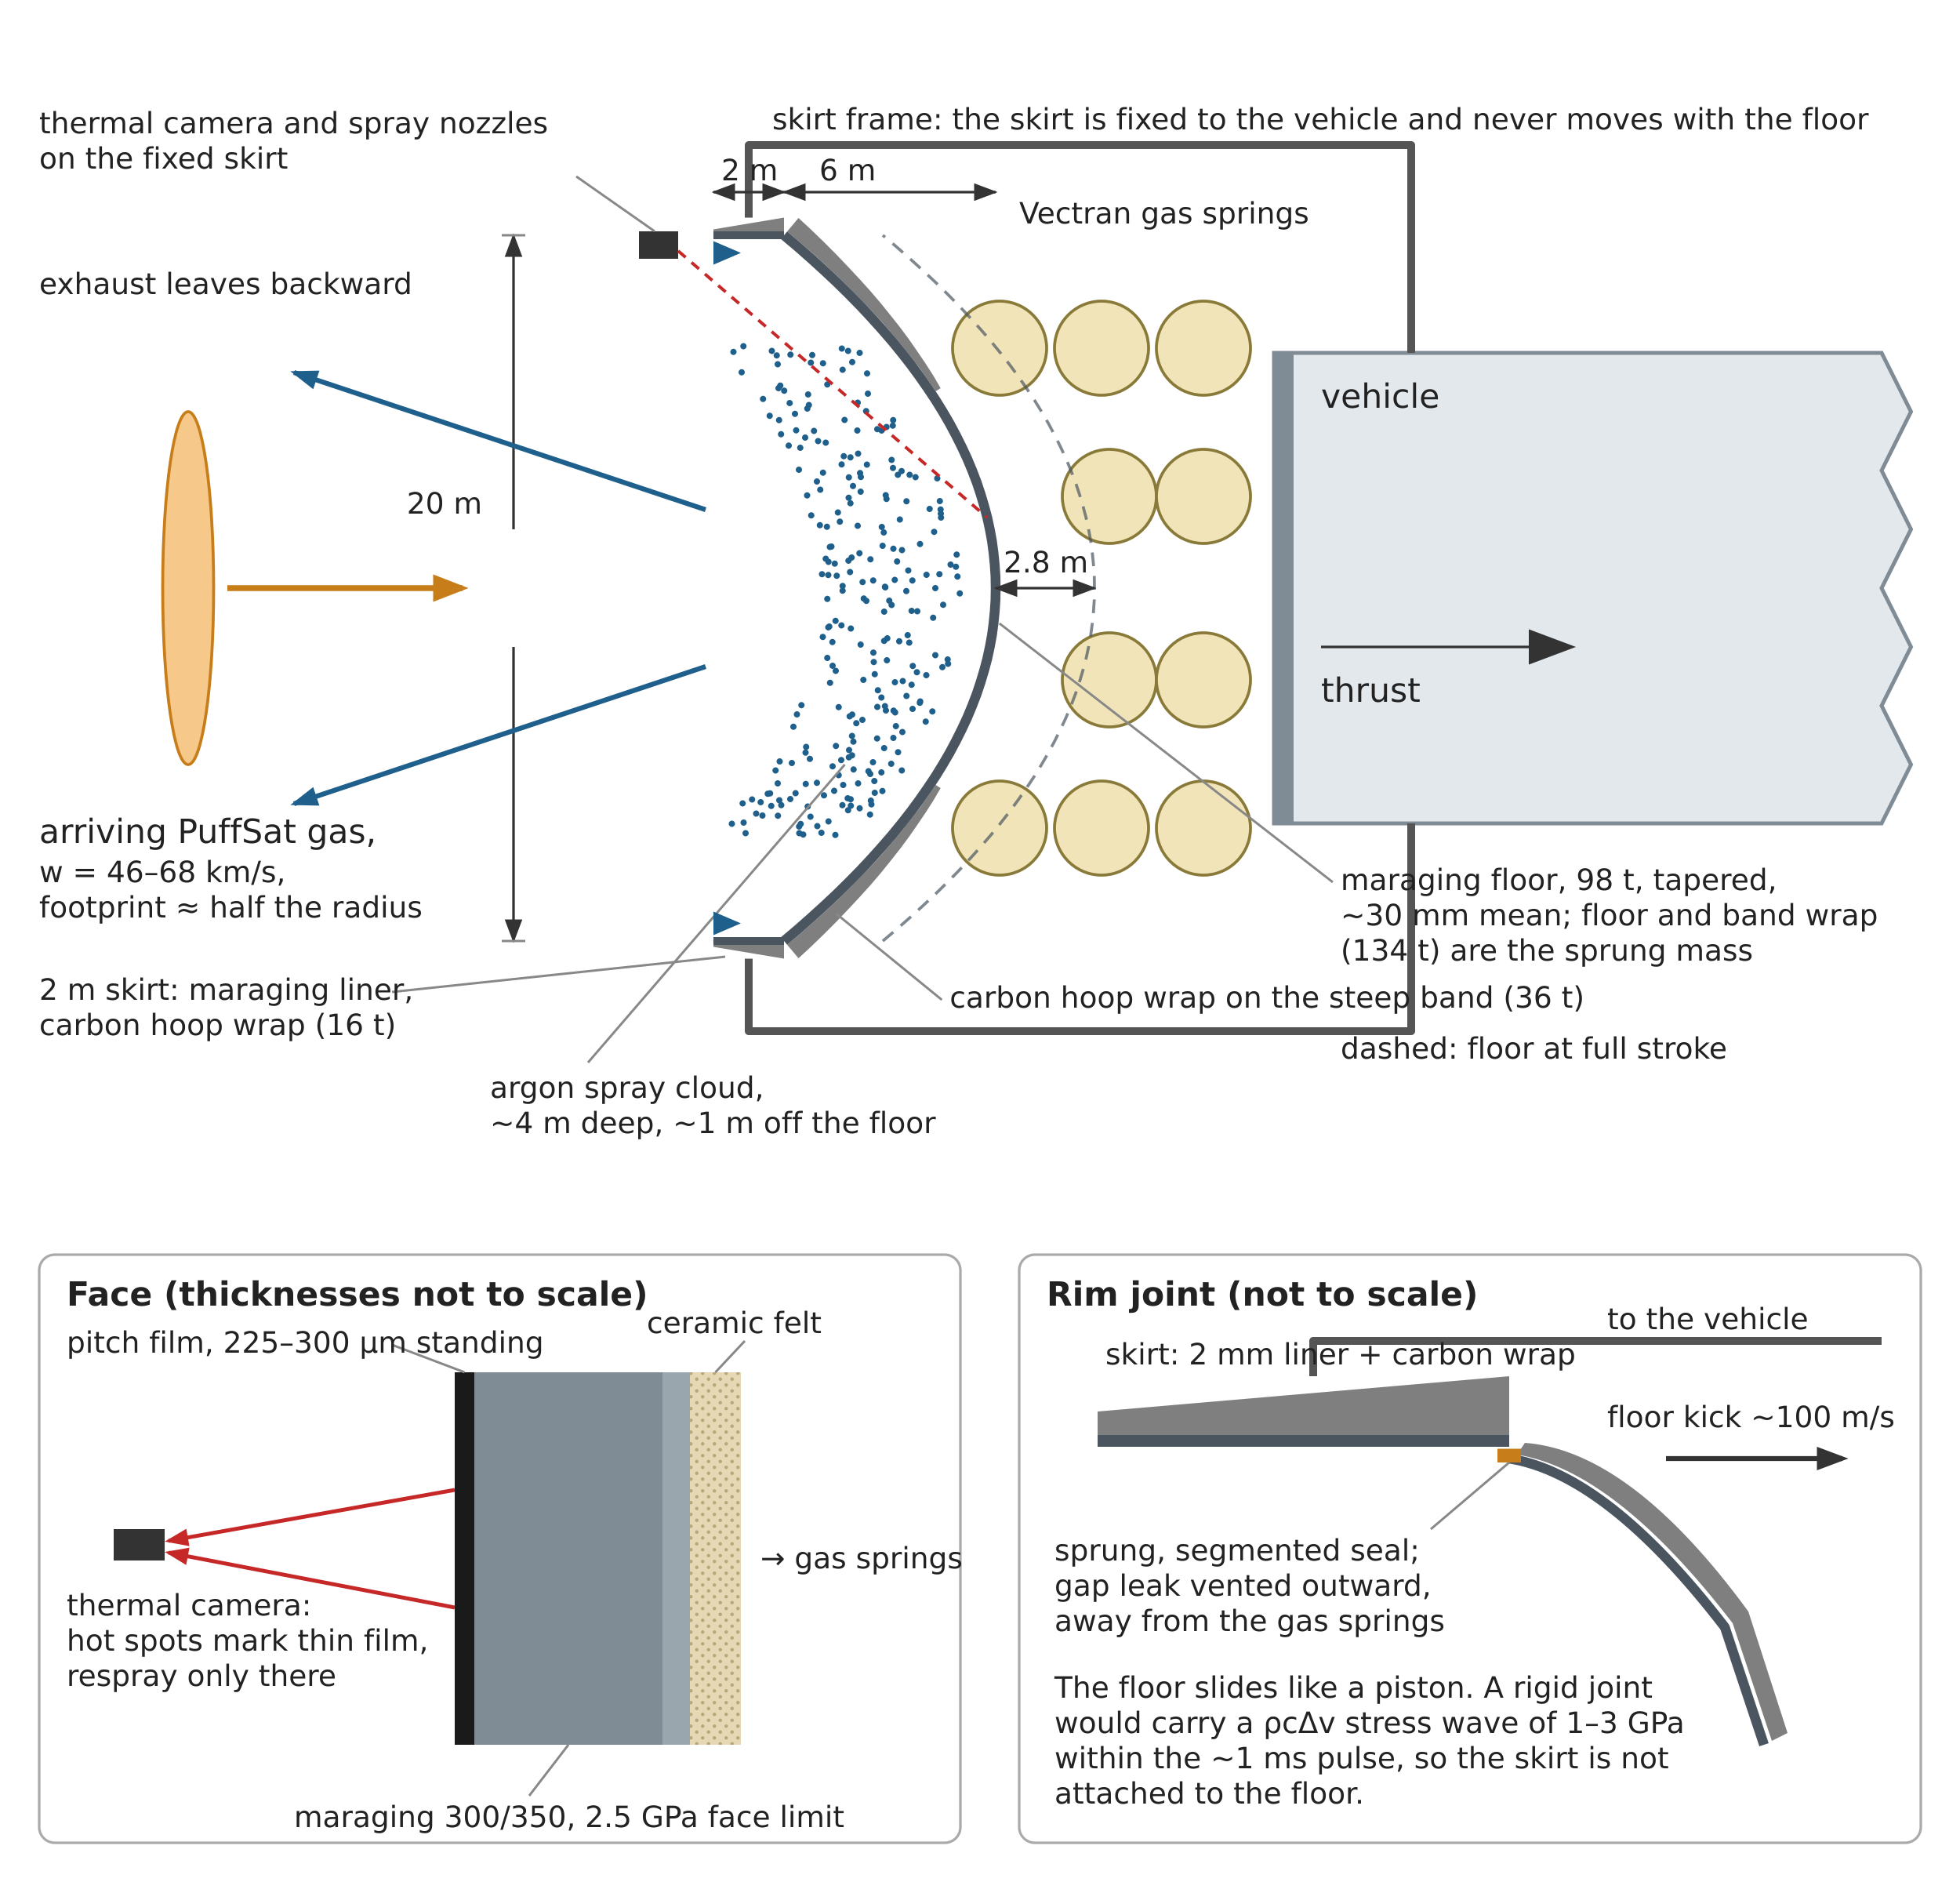
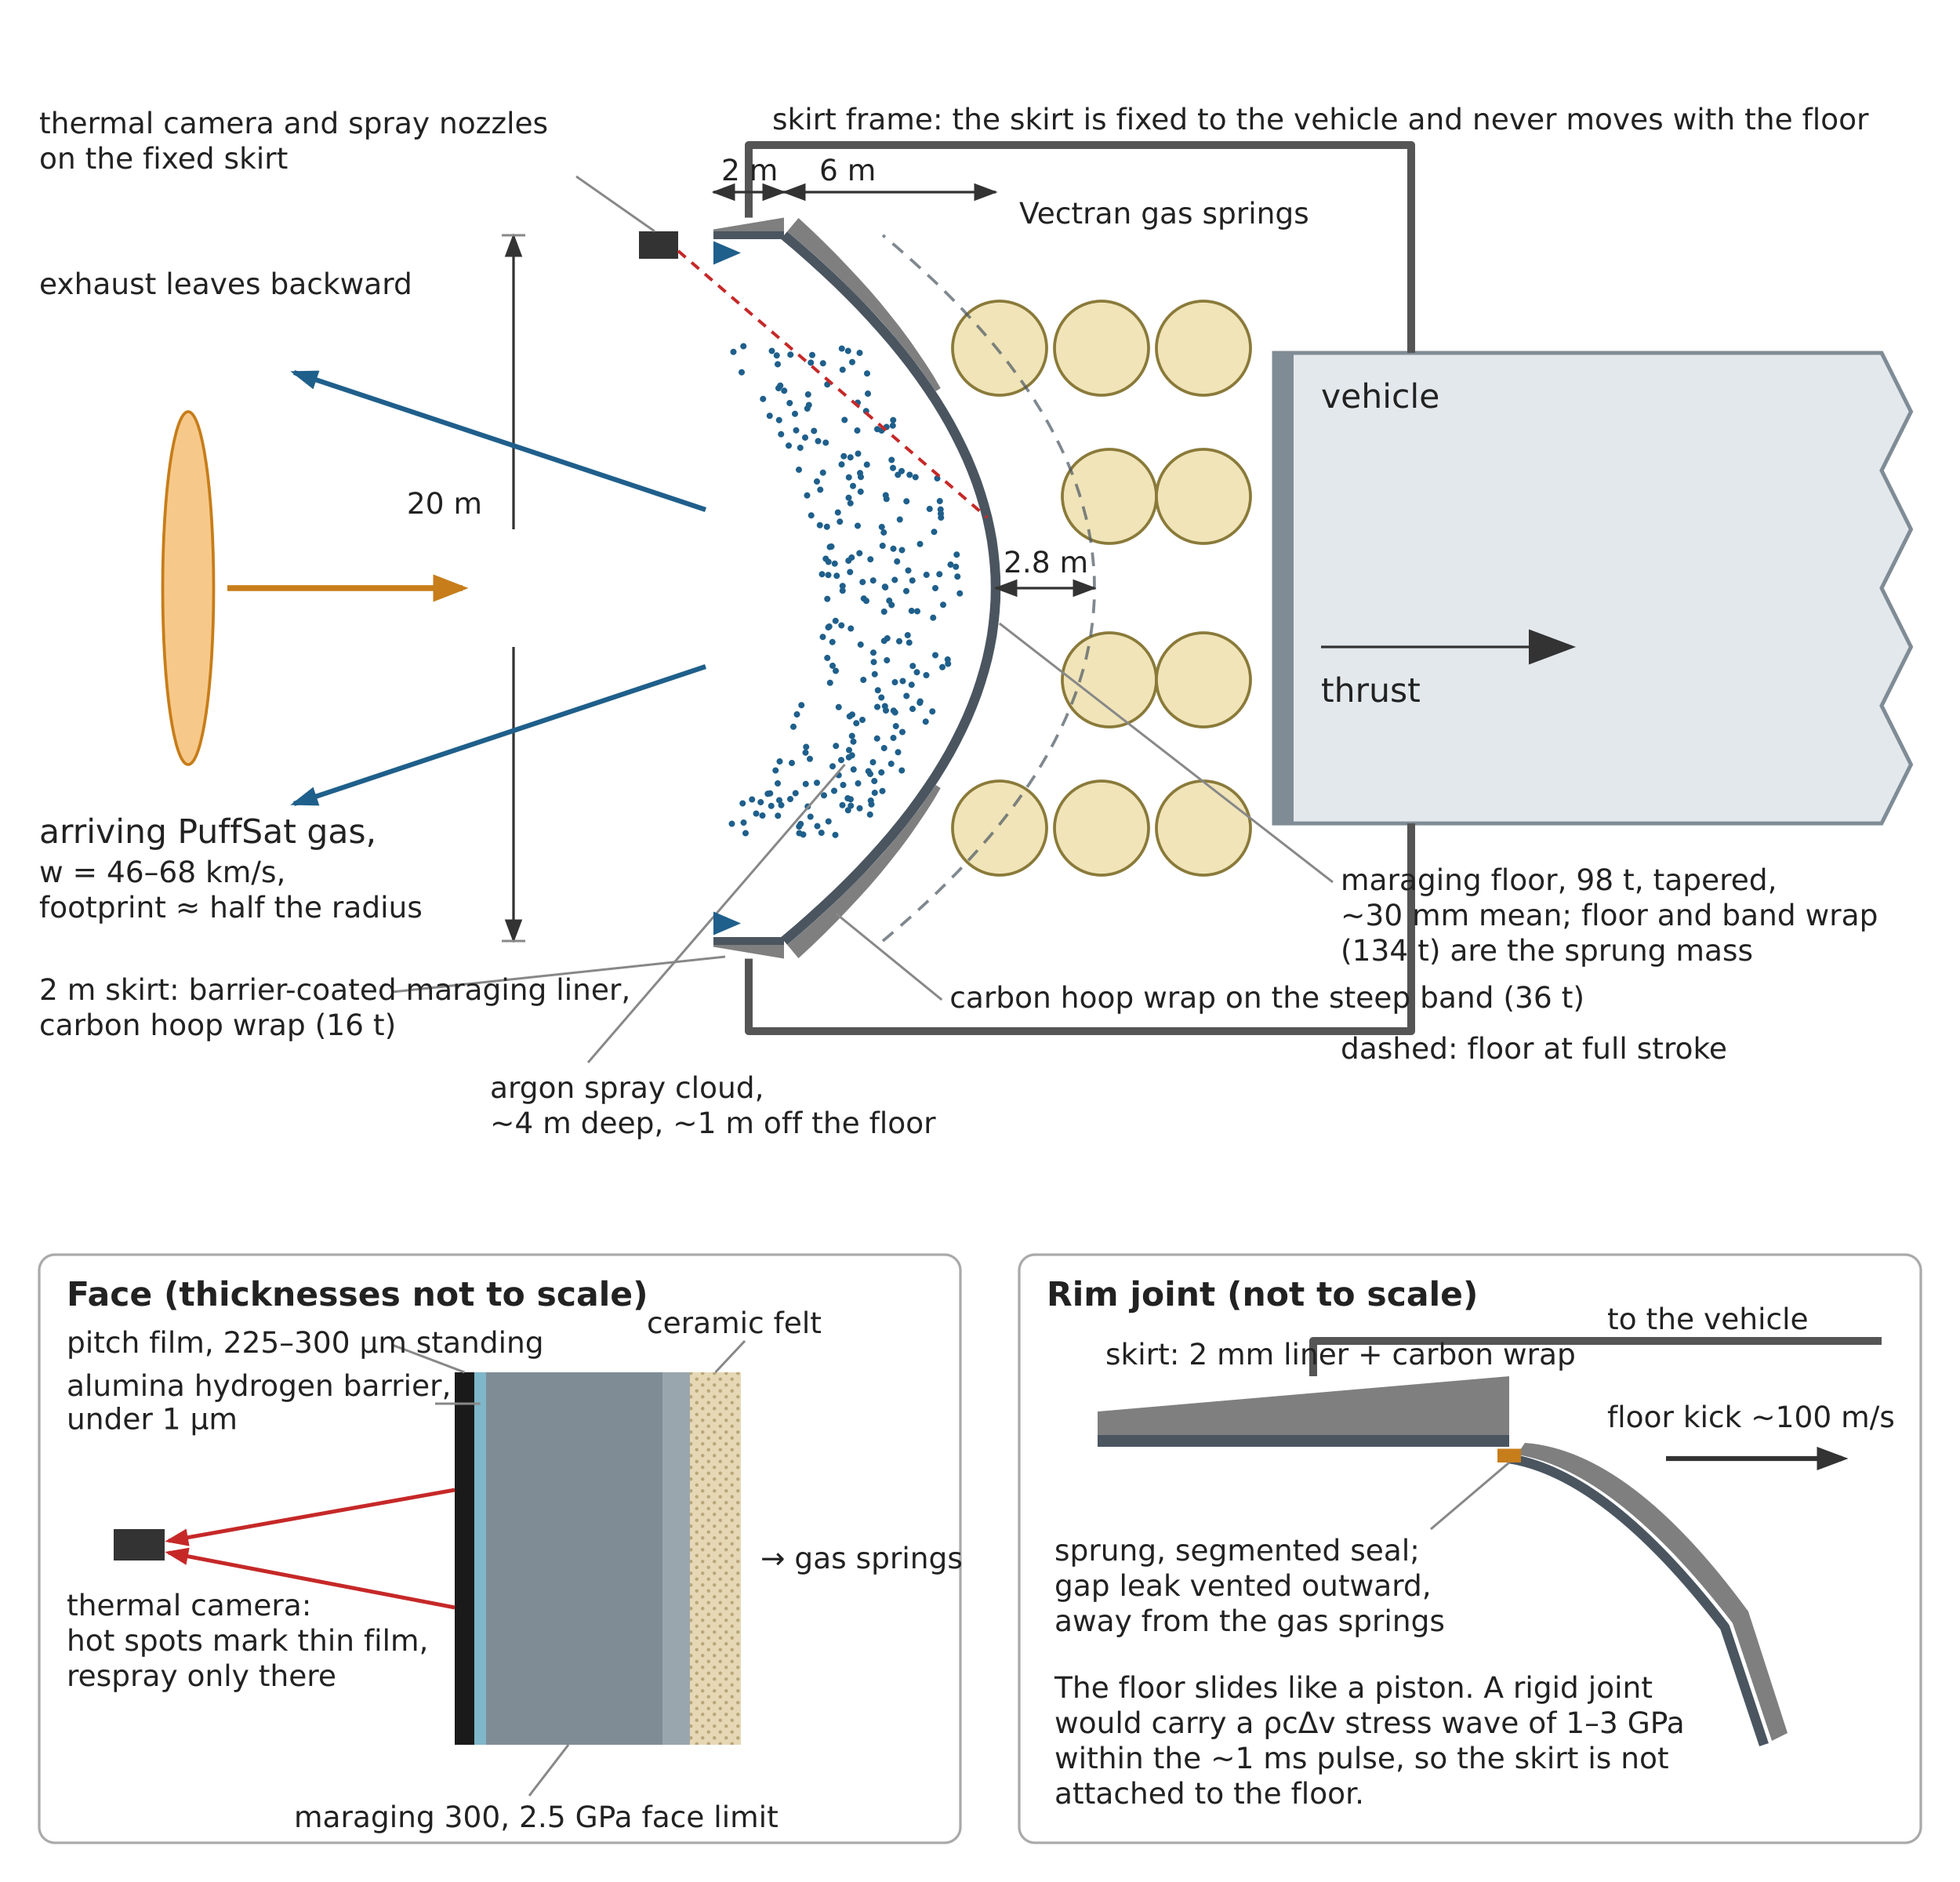
<svg xmlns="http://www.w3.org/2000/svg" width="1000" height="960" viewBox="0 0 1000 960">
  <defs>
    <style>
      text { font-family: 'DejaVu Sans', Arial, sans-serif; font-size: 17px; fill: #222; }
      .small { font-size: 15px; }
      .title { font-size: 17px; font-weight: bold; }
      .leader { stroke: #888; stroke-width: 1.2; fill: none; }
      .hull { fill: #E3E8EC; stroke: #7F8C96; stroke-width: 2; }
      .frame { stroke: #555; stroke-width: 4; fill: none; stroke-linejoin: round; }
      .floor { stroke: #4A5560; stroke-width: 5; fill: none; stroke-linejoin: round; }
      .ghost { stroke: #4A5560; stroke-width: 1.5; stroke-dasharray: 7 5; fill: none; opacity: 0.7; }
      .liner { stroke: #4A5560; stroke-width: 4; fill: none; }
      .wrap { fill: #2B2B2B; fill-opacity: 0.6; stroke: none; }
      .bag { fill: #F0E4B8; stroke: #8A7A3A; stroke-width: 1.5; }
      .gas { stroke: #C77D1A; stroke-width: 3; fill: none; }
      .flow { stroke: #1F5F8B; stroke-width: 2.5; fill: none; }
      .ray { stroke: #C62828; stroke-width: 1.6; fill: none; }
      .ir { stroke: #C62828; stroke-width: 2; fill: none; }
      .kick { stroke: #333; stroke-width: 2.5; fill: none; }
      .dim { stroke: #333; stroke-width: 1.3; fill: none; }
      .nozzle { fill: #1F5F8B; }
      .camera { fill: #333; }
      .box { fill: #FFFFFF; stroke: #AAA; stroke-width: 1.3; }
    </style>
    <marker id="arrowGas" markerUnits="userSpaceOnUse" markerWidth="18" markerHeight="18" refX="15" refY="9" orient="auto">
      <path d="M 0,2 L 18,9 L 0,16 Z" fill="#C77D1A" />
    </marker>
    <marker id="arrowFlow" markerUnits="userSpaceOnUse" markerWidth="14" markerHeight="14" refX="12" refY="7" orient="auto">
      <path d="M 0,2 L 14,7 L 0,12 Z" fill="#1F5F8B" />
    </marker>
    <marker id="arrowIr" markerUnits="userSpaceOnUse" markerWidth="12" markerHeight="12" refX="10" refY="6" orient="auto">
      <path d="M 0,1.5 L 12,6 L 0,10.5 Z" fill="#C62828" />
    </marker>
    <marker id="arrowKick" markerUnits="userSpaceOnUse" markerWidth="16" markerHeight="16" refX="13" refY="8" orient="auto">
      <path d="M 0,2 L 16,8 L 0,14 Z" fill="#333" />
    </marker>
    <marker id="arrowDim" markerUnits="userSpaceOnUse" markerWidth="12" markerHeight="12" refX="11" refY="6" orient="auto-start-reverse">
      <path d="M 0,1.5 L 12,6 L 0,10.5 Z" fill="#333" />
    </marker>
    <marker id="arrowBig" markerUnits="userSpaceOnUse" markerWidth="24" markerHeight="24" refX="20" refY="12" orient="auto">
      <path d="M 0,3 L 24,12 L 0,21 Z" fill="#333" />
    </marker>
    <pattern id="felt" width="6" height="6" patternUnits="userSpaceOnUse">
      <rect width="6" height="6" fill="#E6D8B5" />
      <circle cx="1.5" cy="1.5" r="0.9" fill="#B9A67A" />
      <circle cx="4.5" cy="4.5" r="0.9" fill="#B9A67A" />
    </pattern>
  </defs>
  <rect width="100%" height="100%" fill="#FFFFFF" />
  <g id="vehicle">
    <path class="hull" d="M 650.0,180.0 L 960,180.0 L 975,210.0 L 960,240.0 L 975,270.0 L 960,300.0 L 975,330.0 L 960,360.0 L 975,390.0 L 960,420.0 L 650.0,420.0 Z" />
    <rect x="650.0" y="180.0" width="10" height="240" fill="#7F8C96" />
    <text x="674.0" y="208.0">vehicle</text>
    <path class="frame" d="M 382.0,111.0 L 382.0,74.0 L 720.0,74.0 L 720.0,180.0" />
    <path class="frame" d="M 382.0,489.0 L 382.0,526.0 L 720.0,526.0 L 720.0,420.0" />
    <text x="394.0" y="66.0" class="small">skirt frame: the skirt is fixed to the vehicle and never moves with the floor</text>
    <path class="dim" d="M 674.0,330.0 L 800.0,330.0" marker-end="url(#arrowBig)" />
    <text x="674.0" y="358.0">thrust</text>
  </g>
  <g id="springs">
    <circle class="bag" cx="566" cy="253.2" r="24" />
    <circle class="bag" cx="614" cy="253.2" r="24" />
    <circle class="bag" cx="566" cy="346.8" r="24" />
    <circle class="bag" cx="614" cy="346.8" r="24" />
    <circle class="bag" cx="510" cy="177.6" r="24" />
    <circle class="bag" cx="562" cy="177.6" r="24" />
    <circle class="bag" cx="614" cy="177.6" r="24" />
    <circle class="bag" cx="510" cy="422.4" r="24" />
    <circle class="bag" cx="562" cy="422.4" r="24" />
    <circle class="bag" cx="614" cy="422.4" r="24" />
    <text x="520" y="114.0" class="small">Vectran gas springs</text>
  </g>
  <g id="bowl">
    <path class="ghost" d="M 450.4,480.0 L 457.5,474.0 L 464.3,468.0 L 470.9,462.0 L 477.3,456.0 L 483.4,450.0 L 489.3,444.0 L 494.9,438.0 L 500.3,432.0 L 505.5,426.0 L 510.4,420.0 L 515.1,414.0 L 519.5,408.0 L 523.7,402.0 L 527.7,396.0 L 531.4,390.0 L 534.9,384.0 L 538.1,378.0 L 541.1,372.0 L 543.9,366.0 L 546.4,360.0 L 548.7,354.0 L 550.7,348.0 L 552.5,342.0 L 554.1,336.0 L 555.4,330.0 L 556.5,324.0 L 557.3,318.0 L 557.9,312.0 L 558.3,306.0 L 558.4,300.0 L 558.3,294.0 L 557.9,288.0 L 557.3,282.0 L 556.5,276.0 L 555.4,270.0 L 554.1,264.0 L 552.5,258.0 L 550.7,252.0 L 548.7,246.0 L 546.4,240.0 L 543.9,234.0 L 541.1,228.0 L 538.1,222.0 L 534.9,216.0 L 531.4,210.0 L 527.7,204.0 L 523.7,198.0 L 519.5,192.0 L 515.1,186.0 L 510.4,180.0 L 505.5,174.0 L 500.3,168.0 L 494.9,162.0 L 489.3,156.0 L 483.4,150.0 L 477.3,144.0 L 470.9,138.0 L 464.3,132.0 L 457.5,126.0 L 450.4,120.0" />
    <path class="wrap" d="M 477.4,199.6 L 473.4,193.8 L 469.3,187.9 L 464.8,182.1 L 460.2,176.3 L 455.3,170.4 L 450.3,164.6 L 445.0,158.8 L 439.4,153.0 L 433.7,147.2 L 427.7,141.3 L 421.5,135.5 L 415.1,129.7 L 408.5,123.9 L 401.6,118.1 L 407.4,111.2 L 414.1,117.4 L 420.5,123.6 L 426.7,129.8 L 432.7,136.1 L 438.5,142.3 L 444.1,148.5 L 449.4,154.7 L 454.4,160.9 L 459.3,167.1 L 463.9,173.3 L 468.2,179.5 L 472.4,185.7 L 476.3,191.8 L 479.9,198.0 Z" />
    <path class="wrap" d="M 477.4,400.4 L 473.4,406.2 L 469.3,412.1 L 464.8,417.9 L 460.2,423.7 L 455.3,429.6 L 450.3,435.4 L 445.0,441.2 L 439.4,447.0 L 433.7,452.8 L 427.7,458.7 L 421.5,464.5 L 415.1,470.3 L 408.5,476.1 L 401.6,481.9 L 407.4,488.8 L 414.1,482.6 L 420.5,476.4 L 426.7,470.2 L 432.7,463.9 L 438.5,457.7 L 444.1,451.5 L 449.4,445.3 L 454.4,439.1 L 459.3,432.9 L 463.9,426.7 L 468.2,420.5 L 472.4,414.3 L 476.3,408.2 L 479.9,402.0 Z" />
    <path class="floor" d="M 400.0,480.0 L 407.1,474.0 L 413.9,468.0 L 420.5,462.0 L 426.9,456.0 L 433.0,450.0 L 438.9,444.0 L 444.5,438.0 L 449.9,432.0 L 455.1,426.0 L 460.0,420.0 L 464.7,414.0 L 469.1,408.0 L 473.3,402.0 L 477.3,396.0 L 481.0,390.0 L 484.5,384.0 L 487.7,378.0 L 490.7,372.0 L 493.5,366.0 L 496.0,360.0 L 498.3,354.0 L 500.3,348.0 L 502.1,342.0 L 503.7,336.0 L 505.0,330.0 L 506.1,324.0 L 506.9,318.0 L 507.5,312.0 L 507.9,306.0 L 508.0,300.0 L 507.9,294.0 L 507.5,288.0 L 506.9,282.0 L 506.1,276.0 L 505.0,270.0 L 503.7,264.0 L 502.1,258.0 L 500.3,252.0 L 498.3,246.0 L 496.0,240.0 L 493.5,234.0 L 490.7,228.0 L 487.7,222.0 L 484.5,216.0 L 481.0,210.0 L 477.3,204.0 L 473.3,198.0 L 469.1,192.0 L 464.7,186.0 L 460.0,180.0 L 455.1,174.0 L 449.9,168.0 L 444.5,162.0 L 438.9,156.0 L 433.0,150.0 L 426.9,144.0 L 420.5,138.0 L 413.9,132.0 L 407.1,126.0 L 400.0,120.0" />
    <path class="wrap" d="M 364.0,118.0 L 400.0,118.0 L 400.0,111.0 L 364.0,117.0 Z" />
    <path class="liner" d="M 364.0,120.0 L 400.0,120.0" />
    <path class="wrap" d="M 364.0,482.0 L 400.0,482.0 L 400.0,489.0 L 364.0,483.0 Z" />
    <path class="liner" d="M 364.0,480.0 L 400.0,480.0" />
    <path class="leader" d="M 426.52,466.0 L 480.52,510.0" />
    <text x="484.52" y="514.0" class="small">carbon hoop wrap on the steep band (36 t)</text>
    <path class="leader" d="M 370.0,488.0 L 200,506.0" />
-     <text x="20" y="510.0" class="small">2 m skirt: maraging liner,</text>
+     <text x="20" y="510.0" class="small">2 m skirt: barrier-coated maraging liner,</text>
    <text x="20" y="528.0" class="small">carbon hoop wrap (16 t)</text>
    <path class="leader" d="M 509.92,318.0 L 680.0,450.0" />
    <text x="684.0" y="454.0" class="small">maraging floor, 98 t, tapered,</text>
    <text x="684.0" y="472.0" class="small">~30 mm mean; floor and band wrap</text>
    <text x="684.0" y="490.0" class="small">(134 t) are the sprung mass</text>
    <text x="684.0" y="540.0" class="small">dashed: floor at full stroke</text>
    <path class="dim" d="M 508.0,300.0 L 558.4,300.0" marker-start="url(#arrowDim)" marker-end="url(#arrowDim)" />
    <text x="512.0" y="292.0" class="small">2.8 m</text>
  </g>
  <g id="dims">
    <path class="dim" d="M 400.0,98.0 L 508.0,98.0" marker-start="url(#arrowDim)" marker-end="url(#arrowDim)" />
    <text x="418.0" y="92.0" class="small">6 m</text>
    <path class="dim" d="M 364.0,98.0 L 400.0,98.0" marker-start="url(#arrowDim)" marker-end="url(#arrowDim)" />
    <text x="368.0" y="92.0" class="small">2 m</text>
    <path class="dim" d="M 262,120.0 L 262,270.0 M 262,330.0 L 262,480.0" marker-start="url(#arrowDim)" marker-end="url(#arrowDim)" />
    <path class="leader" d="M 256,120.0 L 268,120.0 M 256,480.0 L 268,480.0" />
    <text x="246" y="262.0" class="small" text-anchor="end">20 m</text>
  </g>
  <g id="gas">
    <ellipse cx="96" cy="300.0" rx="13" ry="90" fill="#F6C98A" stroke="#C77D1A" stroke-width="1.5" />
    <path class="gas" d="M 116,300.0 L 236,300.0" marker-end="url(#arrowGas)" />
    <text x="20" y="430.0">arriving PuffSat gas,</text>
    <text x="20" y="450.0" class="small">w = 46–68 km/s,</text>
    <text x="20" y="468.0" class="small">footprint ≈ half the radius</text>
    <g fill="#1F5F8B">
      <circle cx="472.6" cy="344.4" r="1.6" />
      <circle cx="480.0" cy="262.0" r="1.6" />
      <circle cx="463.4" cy="291.0" r="1.6" />
      <circle cx="412.1" cy="411.4" r="1.6" />
      <circle cx="413.5" cy="416.6" r="1.6" />
      <circle cx="444.3" cy="408.4" r="1.6" />
      <circle cx="429.3" cy="319.0" r="1.6" />
      <circle cx="444.0" cy="394.8" r="1.6" />
      <circle cx="418.3" cy="267.9" r="1.6" />
      <circle cx="460.2" cy="280.6" r="1.6" />
      <circle cx="438.6" cy="180.0" r="1.6" />
      <circle cx="441.9" cy="209.7" r="1.6" />
      <circle cx="454.7" cy="389.6" r="1.6" />
      <circle cx="423.5" cy="348.3" r="1.6" />
      <circle cx="426.5" cy="380.5" r="1.6" />
      <circle cx="459.1" cy="265.0" r="1.6" />
      <circle cx="485.0" cy="288.0" r="1.6" />
      <circle cx="434.1" cy="411.0" r="1.6" />
      <circle cx="452.3" cy="254.5" r="1.6" />
      <circle cx="440.5" cy="346.8" r="1.6" />
      <circle cx="468.0" cy="311.8" r="1.6" />
      <circle cx="421.3" cy="225.8" r="1.6" />
      <circle cx="434.8" cy="364.5" r="1.6" />
      <circle cx="426.9" cy="293.7" r="1.6" />
      <circle cx="458.1" cy="242.2" r="1.6" />
      <circle cx="432.7" cy="179.0" r="1.6" />
      <circle cx="434.1" cy="320.6" r="1.6" />
      <circle cx="429.2" cy="387.7" r="1.6" />
      <circle cx="396.9" cy="416.1" r="1.6" />
      <circle cx="433.9" cy="233.3" r="1.6" />
      <circle cx="437.6" cy="205.4" r="1.6" />
      <circle cx="439.1" cy="250.8" r="1.6" />
      <circle cx="455.8" cy="279.9" r="1.6" />
      <circle cx="397.5" cy="214.3" r="1.6" />
      <circle cx="442.0" cy="306.5" r="1.6" />
      <circle cx="398.6" cy="410.7" r="1.6" />
      <circle cx="413.9" cy="262.9" r="1.6" />
      <circle cx="447.6" cy="218.9" r="1.6" />
      <circle cx="439.1" cy="328.8" r="1.6" />
      <circle cx="408.5" cy="420.3" r="1.6" />
      <circle cx="458.2" cy="383.7" r="1.6" />
      <circle cx="393.5" cy="411.1" r="1.6" />
      <circle cx="443.1" cy="393.4" r="1.6" />
      <circle cx="424.7" cy="327.5" r="1.6" />
      <circle cx="420.4" cy="405.7" r="1.6" />
      <circle cx="425.9" cy="287.5" r="1.6" />
      <circle cx="406.2" cy="219.5" r="1.6" />
      <circle cx="449.7" cy="355.8" r="1.6" />
      <circle cx="422.1" cy="335.6" r="1.6" />
      <circle cx="434.8" cy="184.7" r="1.6" />
      <circle cx="451.1" cy="381.6" r="1.6" />
      <circle cx="440.0" cy="367.2" r="1.6" />
      <circle cx="469.4" cy="277.5" r="1.6" />
      <circle cx="407.8" cy="425.0" r="1.6" />
      <circle cx="445.6" cy="332.9" r="1.6" />
      <circle cx="396.8" cy="185.8" r="1.6" />
      <circle cx="445.5" cy="296.1" r="1.6" />
      <circle cx="479.5" cy="255.6" r="1.6" />
      <circle cx="400.1" cy="199.3" r="1.6" />
      <circle cx="402.9" cy="205.6" r="1.6" />
      <circle cx="458.8" cy="327.1" r="1.6" />
      <circle cx="411.1" cy="399.9" r="1.6" />
      <circle cx="444.6" cy="410.3" r="1.6" />
      <circle cx="460.4" cy="373.4" r="1.6" />
      <circle cx="480.8" cy="340.3" r="1.6" />
      <circle cx="426.2" cy="425.9" r="1.6" />
      <circle cx="430.2" cy="400.4" r="1.6" />
      <circle cx="379.4" cy="419.6" r="1.6" />
      <circle cx="476.6" cy="271.3" r="1.6" />
      <circle cx="452.0" cy="362.4" r="1.6" />
      <circle cx="477.2" cy="334.2" r="1.6" />
      <circle cx="392.7" cy="212.1" r="1.6" />
      <circle cx="454.9" cy="308.6" r="1.6" />
      <circle cx="446.3" cy="404.4" r="1.6" />
      <circle cx="465.7" cy="339.7" r="1.6" />
      <circle cx="455.5" cy="217.1" r="1.6" />
      <circle cx="373.4" cy="420.2" r="1.6" />
      <circle cx="479.3" cy="292.9" r="1.6" />
      <circle cx="487.7" cy="289.1" r="1.6" />
      <circle cx="419.4" cy="292.9" r="1.6" />
      <circle cx="411.9" cy="208.4" r="1.6" />
      <circle cx="451.5" cy="360.2" r="1.6" />
      <circle cx="411.0" cy="383.9" r="1.6" />
      <circle cx="433.7" cy="291.8" r="1.6" />
      <circle cx="467.8" cy="342.9" r="1.6" />
      <circle cx="398.5" cy="221.5" r="1.6" />
      <circle cx="405.6" cy="211.1" r="1.6" />
      <circle cx="415.3" cy="219.8" r="1.6" />
      <circle cx="436.9" cy="368.9" r="1.6" />
      <circle cx="483.5" cy="336.4" r="1.6" />
      <circle cx="422.7" cy="419.0" r="1.6" />
      <circle cx="427.9" cy="360.7" r="1.6" />
      <circle cx="413.7" cy="185.0" r="1.6" />
      <circle cx="378.4" cy="189.9" r="1.6" />
      <circle cx="419.9" cy="185.3" r="1.6" />
      <circle cx="457.1" cy="370.4" r="1.6" />
      <circle cx="455.8" cy="376.4" r="1.6" />
      <circle cx="421.9" cy="268.7" r="1.6" />
      <circle cx="430.9" cy="214.2" r="1.6" />
      <circle cx="427.5" cy="261.4" r="1.6" />
      <circle cx="405.9" cy="404.6" r="1.6" />
      <circle cx="398.1" cy="196.7" r="1.6" />
      <circle cx="442.3" cy="237.0" r="1.6" />
      <circle cx="411.3" cy="381.0" r="1.6" />
      <circle cx="426.4" cy="342.2" r="1.6" />
      <circle cx="414.4" cy="181.1" r="1.6" />
      <circle cx="419.8" cy="324.9" r="1.6" />
      <circle cx="467.1" cy="243.4" r="1.6" />
      <circle cx="449.7" cy="394.0" r="1.6" />
      <circle cx="397.2" cy="198.0" r="1.6" />
      <circle cx="404.0" cy="389.2" r="1.6" />
      <circle cx="393.8" cy="179.0" r="1.6" />
      <circle cx="445.8" cy="337.7" r="1.6" />
      <circle cx="460.1" cy="393.0" r="1.6" />
      <circle cx="396.3" cy="181.3" r="1.6" />
      <circle cx="422.6" cy="293.3" r="1.6" />
      <circle cx="426.3" cy="316.7" r="1.6" />
      <circle cx="452.3" cy="217.8" r="1.6" />
      <circle cx="455.9" cy="362.5" r="1.6" />
      <circle cx="433.5" cy="365.4" r="1.6" />
      <circle cx="447.6" cy="360.6" r="1.6" />
      <circle cx="395.7" cy="393.0" r="1.6" />
      <circle cx="452.5" cy="336.8" r="1.6" />
      <circle cx="423.4" cy="279.0" r="1.6" />
      <circle cx="422.6" cy="320.0" r="1.6" />
      <circle cx="451.7" cy="299.6" r="1.6" />
      <circle cx="488.5" cy="294.1" r="1.6" />
      <circle cx="476.1" cy="315.1" r="1.6" />
      <circle cx="380.4" cy="425.0" r="1.6" />
      <circle cx="433.2" cy="382.6" r="1.6" />
      <circle cx="439.2" cy="243.3" r="1.6" />
      <circle cx="446.3" cy="343.9" r="1.6" />
      <circle cx="432.9" cy="286.0" r="1.6" />
      <circle cx="416.8" cy="399.3" r="1.6" />
      <circle cx="456.7" cy="363.4" r="1.6" />
      <circle cx="437.8" cy="231.4" r="1.6" />
      <circle cx="434.5" cy="284.4" r="1.6" />
      <circle cx="422.1" cy="196.1" r="1.6" />
      <circle cx="450.9" cy="271.6" r="1.6" />
      <circle cx="440.1" cy="296.9" r="1.6" />
      <circle cx="451.1" cy="312.0" r="1.6" />
      <circle cx="422.1" cy="305.5" r="1.6" />
      <circle cx="418.5" cy="249.8" r="1.6" />
      <circle cx="429.9" cy="188.6" r="1.6" />
      <circle cx="421.3" cy="285.0" r="1.6" />
      <circle cx="455.7" cy="214.3" r="1.6" />
      <circle cx="427.9" cy="395.4" r="1.6" />
      <circle cx="434.0" cy="407.7" r="1.6" />
      <circle cx="403.2" cy="407.6" r="1.6" />
      <circle cx="408.3" cy="228.4" r="1.6" />
      <circle cx="413.2" cy="387.1" r="1.6" />
      <circle cx="474.3" cy="259.6" r="1.6" />
      <circle cx="389.3" cy="203.5" r="1.6" />
      <circle cx="404.8" cy="370.7" r="1.6" />
      <circle cx="452.7" cy="325.6" r="1.6" />
      <circle cx="379.3" cy="176.6" r="1.6" />
      <circle cx="434.7" cy="385.3" r="1.6" />
      <circle cx="465.5" cy="296.1" r="1.6" />
      <circle cx="447.5" cy="376.7" r="1.6" />
      <circle cx="478.2" cy="244.0" r="1.6" />
      <circle cx="457.7" cy="286.4" r="1.6" />
      <circle cx="417.0" cy="421.4" r="1.6" />
      <circle cx="449.9" cy="268.8" r="1.6" />
      <circle cx="378.9" cy="409.8" r="1.6" />
      <circle cx="402.4" cy="227.3" r="1.6" />
      <circle cx="437.8" cy="399.6" r="1.6" />
      <circle cx="389.0" cy="416.0" r="1.6" />
      <circle cx="469.5" cy="357.8" r="1.6" />
      <circle cx="423.1" cy="319.6" r="1.6" />
      <circle cx="449.8" cy="219.6" r="1.6" />
      <circle cx="397.8" cy="388.4" r="1.6" />
      <circle cx="438.5" cy="282.2" r="1.6" />
      <circle cx="450.2" cy="403.5" r="1.6" />
      <circle cx="451.9" cy="252.6" r="1.6" />
      <circle cx="383.7" cy="407.8" r="1.6" />
      <circle cx="428.5" cy="266.1" r="1.6" />
      <circle cx="391.7" cy="404.9" r="1.6" />
      <circle cx="388.1" cy="409.2" r="1.6" />
      <circle cx="465.1" cy="311.6" r="1.6" />
      <circle cx="422.7" cy="286.6" r="1.6" />
      <circle cx="469.3" cy="358.5" r="1.6" />
      <circle cx="472.7" cy="293.2" r="1.6" />
      <circle cx="446.1" cy="398.4" r="1.6" />
      <circle cx="432.7" cy="413.3" r="1.6" />
      <circle cx="460.6" cy="347.4" r="1.6" />
      <circle cx="454.9" cy="234.6" r="1.6" />
      <circle cx="477.2" cy="300.0" r="1.6" />
      <circle cx="483.7" cy="338.6" r="1.6" />
      <circle cx="475.7" cy="362.9" r="1.6" />
      <circle cx="438.8" cy="241.3" r="1.6" />
      <circle cx="435.4" cy="378.3" r="1.6" />
      <circle cx="442.4" cy="190.5" r="1.6" />
      <circle cx="437.4" cy="219.6" r="1.6" />
      <circle cx="429.9" cy="301.3" r="1.6" />
      <circle cx="451.1" cy="326.9" r="1.6" />
      <circle cx="411.8" cy="252.7" r="1.6" />
      <circle cx="424.8" cy="339.6" r="1.6" />
      <circle cx="435.2" cy="247.9" r="1.6" />
      <circle cx="463.1" cy="324.0" r="1.6" />
      <circle cx="438.6" cy="412.3" r="1.6" />
      <circle cx="397.6" cy="408.2" r="1.6" />
      <circle cx="465.6" cy="361.6" r="1.6" />
      <circle cx="392.9" cy="404.7" r="1.6" />
      <circle cx="412.7" cy="206.6" r="1.6" />
      <circle cx="462.5" cy="355.0" r="1.6" />
      <circle cx="447.9" cy="352.1" r="1.6" />
      <circle cx="433.1" cy="386.3" r="1.6" />
      <circle cx="408.9" cy="359.7" r="1.6" />
      <circle cx="403.3" cy="180.9" r="1.6" />
      <circle cx="406.6" cy="364.4" r="1.6" />
      <circle cx="456.6" cy="348.0" r="1.6" />
      <circle cx="409.8" cy="425.7" r="1.6" />
      <circle cx="453.7" cy="306.4" r="1.6" />
      <circle cx="434.7" cy="375.4" r="1.6" />
      <circle cx="419.1" cy="424.8" r="1.6" />
      <circle cx="425.6" cy="403.4" r="1.6" />
      <circle cx="443.9" cy="415.5" r="1.6" />
      <circle cx="465.1" cy="349.3" r="1.6" />
      <circle cx="450.3" cy="278.4" r="1.6" />
      <circle cx="429.4" cy="236.9" r="1.6" />
      <circle cx="416.8" cy="245.6" r="1.6" />
      <circle cx="463.9" cy="327.8" r="1.6" />
      <circle cx="429.5" cy="177.8" r="1.6" />
      <circle cx="433.1" cy="243.5" r="1.6" />
      <circle cx="385.8" cy="415.0" r="1.6" />
      <circle cx="412.3" cy="201.2" r="1.6" />
      <circle cx="419.9" cy="241.1" r="1.6" />
      <circle cx="424.8" cy="390.9" r="1.6" />
      <circle cx="429.9" cy="298.9" r="1.6" />
      <circle cx="410.8" cy="223.2" r="1.6" />
      <circle cx="424.2" cy="278.8" r="1.6" />
      <circle cx="433.0" cy="253.9" r="1.6" />
      <circle cx="472.3" cy="368.1" r="1.6" />
      <circle cx="435.5" cy="392.5" r="1.6" />
      <circle cx="396.8" cy="399.6" r="1.6" />
      <circle cx="444.1" cy="285.3" r="1.6" />
      <circle cx="437.6" cy="268.2" r="1.6" />
      <circle cx="489.7" cy="302.7" r="1.6" />
      <circle cx="417.4" cy="225.0" r="1.6" />
      <circle cx="451.5" cy="299.3" r="1.6" />
      <circle cx="479.9" cy="259.9" r="1.6" />
      <circle cx="460.0" cy="240.3" r="1.6" />
      <circle cx="432.5" cy="407.2" r="1.6" />
      <circle cx="464.1" cy="242.2" r="1.6" />
      <circle cx="407.6" cy="239.6" r="1.6" />
      <circle cx="462.4" cy="301.5" r="1.6" />
      <circle cx="440.7" cy="305.3" r="1.6" />
      <circle cx="430.5" cy="232.7" r="1.6" />
      <circle cx="480.1" cy="264.0" r="1.6" />
      <circle cx="445.4" cy="388.8" r="1.6" />
      <circle cx="455.6" cy="238.7" r="1.6" />
      <circle cx="488.1" cy="282.9" r="1.6" />
      <circle cx="429.8" cy="410.7" r="1.6" />
      <circle cx="433.9" cy="256.7" r="1.6" />
      <circle cx="462.5" cy="255.7" r="1.6" />
      <circle cx="456.5" cy="295.8" r="1.6" />
      <circle cx="481.2" cy="308.5" r="1.6" />
      <circle cx="442.8" cy="200.8" r="1.6" />
      <circle cx="374.2" cy="179.5" r="1.6" />
      <circle cx="407.7" cy="421.6" r="1.6" />
    </g>
    <path class="leader" d="M 431.0,390.0 L 300,542.0" />
    <text x="250" y="560.0" class="small">argon spray cloud,</text>
    <text x="250" y="578.0" class="small">~4 m deep, ~1 m off the floor</text>
    <path class="flow" d="M 360.0,340.0 L 150,410.0" marker-end="url(#arrowFlow)" />
    <path class="flow" d="M 360.0,260.0 L 150,190.0" marker-end="url(#arrowFlow)" />
    <text x="20" y="150.0" class="small">exhaust leaves backward</text>
    <path class="nozzle" d="M 364.0,123.0 l 14,6 l -14,6 Z" />
    <path class="nozzle" d="M 364.0,477.0 l 14,-6 l -14,-6 Z" />
    <rect x="326.0" y="118.0" width="20" height="14" class="camera" />
    <path class="ray" d="M 346.0,128.0 L 503.68,264.0" stroke-dasharray="5 4" />
    <path class="leader" d="M 334.0,118.0 L 294.0,90.0" />
    <text x="20" y="68.0" class="small">thermal camera and spray nozzles</text>
    <text x="20" y="86.0" class="small">on the fixed skirt</text>
  </g>
  <g id="face">
    <rect x="20" y="640" width="470" height="300" rx="8" class="box" />
    <text x="34" y="666" class="title">Face (thicknesses not to scale)</text>
    <rect x="232" y="700" width="10" height="190" fill="#1A1A1A" />
-     <rect x="242" y="700" width="96" height="190" fill="#7F8C96" />
+     <rect x="242" y="700" width="6" height="190" fill="#7FB6C9" />
+     <rect x="248" y="700" width="90" height="190" fill="#7F8C96" />
    <path d="M 338,700 L 352,700 L 352,890 L 338,890 Z" fill="#9AA6AE" />
    <rect x="352" y="700" width="26" height="190" fill="url(#felt)" />
    <text x="388" y="800" class="small">→ gas springs</text>
    <path class="leader" d="M 237,700 L 200,686" />
    <text x="34" y="690" class="small">pitch film, 225–300 µm standing</text>
+     <path class="leader" d="M 245,716 L 222,716" />
+     <text x="34" y="712" class="small">alumina hydrogen barrier,</text>
+     <text x="34" y="729" class="small">under 1 µm</text>
    <path class="leader" d="M 290,890 L 270,916" />
-     <text x="150" y="932" class="small">maraging 300/350, 2.5 GPa face limit</text>
+     <text x="150" y="932" class="small">maraging 300, 2.5 GPa face limit</text>
    <path class="leader" d="M 365,700 L 380,684" />
    <text x="330" y="680" class="small">ceramic felt</text>
    <rect x="58" y="780" width="26" height="16" class="camera" />
    <path class="ir" d="M 232,760 L 86,786" marker-end="url(#arrowIr)" />
    <path class="ir" d="M 232,820 L 86,792" marker-end="url(#arrowIr)" />
    <text x="34" y="824" class="small">thermal camera:</text>
    <text x="34" y="842" class="small">hot spots mark thin film,</text>
    <text x="34" y="860" class="small">respray only there</text>
  </g>
  <g id="joint">
    <rect x="520" y="640" width="460" height="300" rx="8" class="box" />
    <text x="534" y="666" class="title">Rim joint (not to scale)</text>
    <path class="wrap" d="M 560,732 L 770,732 L 770,702 L 560,720 Z" />
    <rect x="560" y="732" width="210" height="6" fill="#4A5560" />
    <path class="frame" d="M 670,702 L 670,684 L 960,684" />
    <text x="820" y="678" class="small">to the vehicle</text>
    <text x="564" y="696" class="small">skirt: 2 mm liner + carbon wrap</text>
    <path class="floor" d="M 770,744 Q 820,752 880,830 L 900,890" />
    <path class="wrap" d="M 778,736 Q 832,740 892,822 L 912,884 L 904,888 L 884,828 Q 824,750 774,742 Z" />
    <rect x="764" y="739" width="12" height="7" fill="#C77D1A" />
    <path class="leader" d="M 770,746 L 730,780" />
    <text x="538" y="796" class="small">sprung, segmented seal;</text>
    <text x="538" y="814" class="small">gap leak vented outward,</text>
    <text x="538" y="832" class="small">away from the gas springs</text>
    <path class="kick" d="M 850,744 L 940,744" marker-end="url(#arrowKick)" />
    <text x="820" y="728" class="small">floor kick ~100 m/s</text>
    <text x="538" y="866" class="small">The floor slides like a piston. A rigid joint</text>
    <text x="538" y="884" class="small">would carry a ρcΔv stress wave of 1–3 GPa</text>
    <text x="538" y="902" class="small">within the ~1 ms pulse, so the skirt is not</text>
    <text x="538" y="920" class="small">attached to the floor.</text>
  </g>
</svg>
